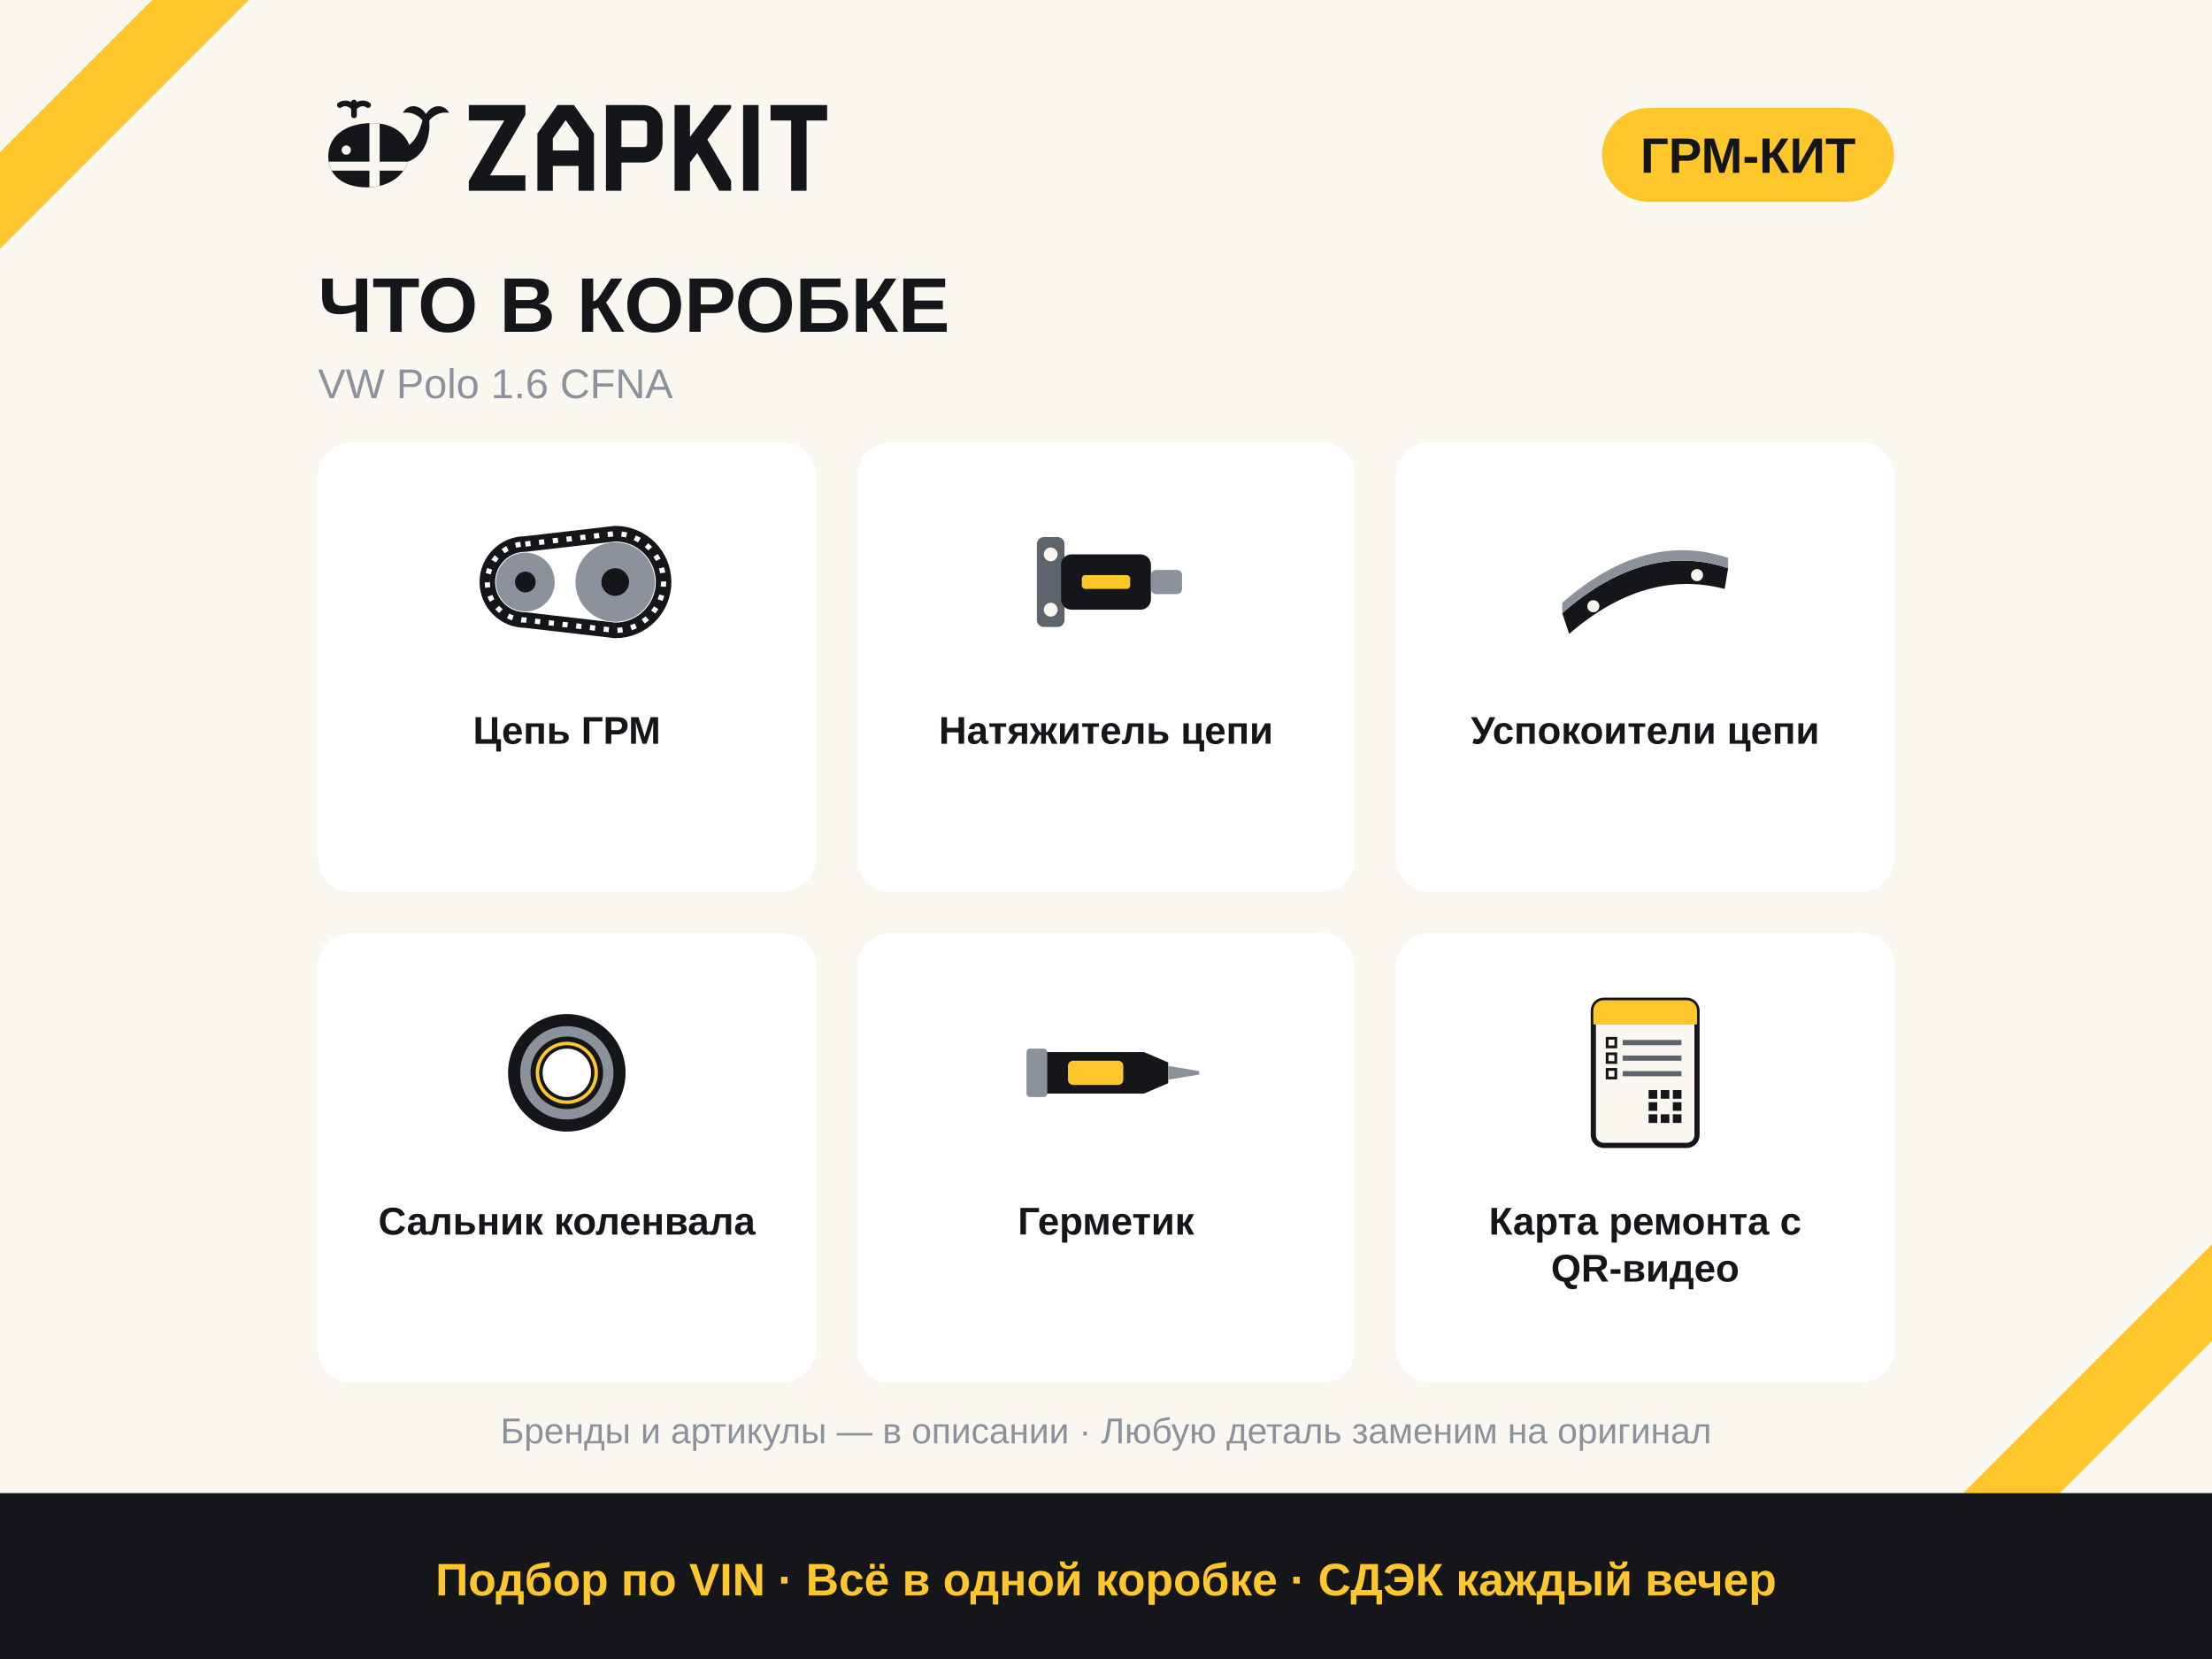
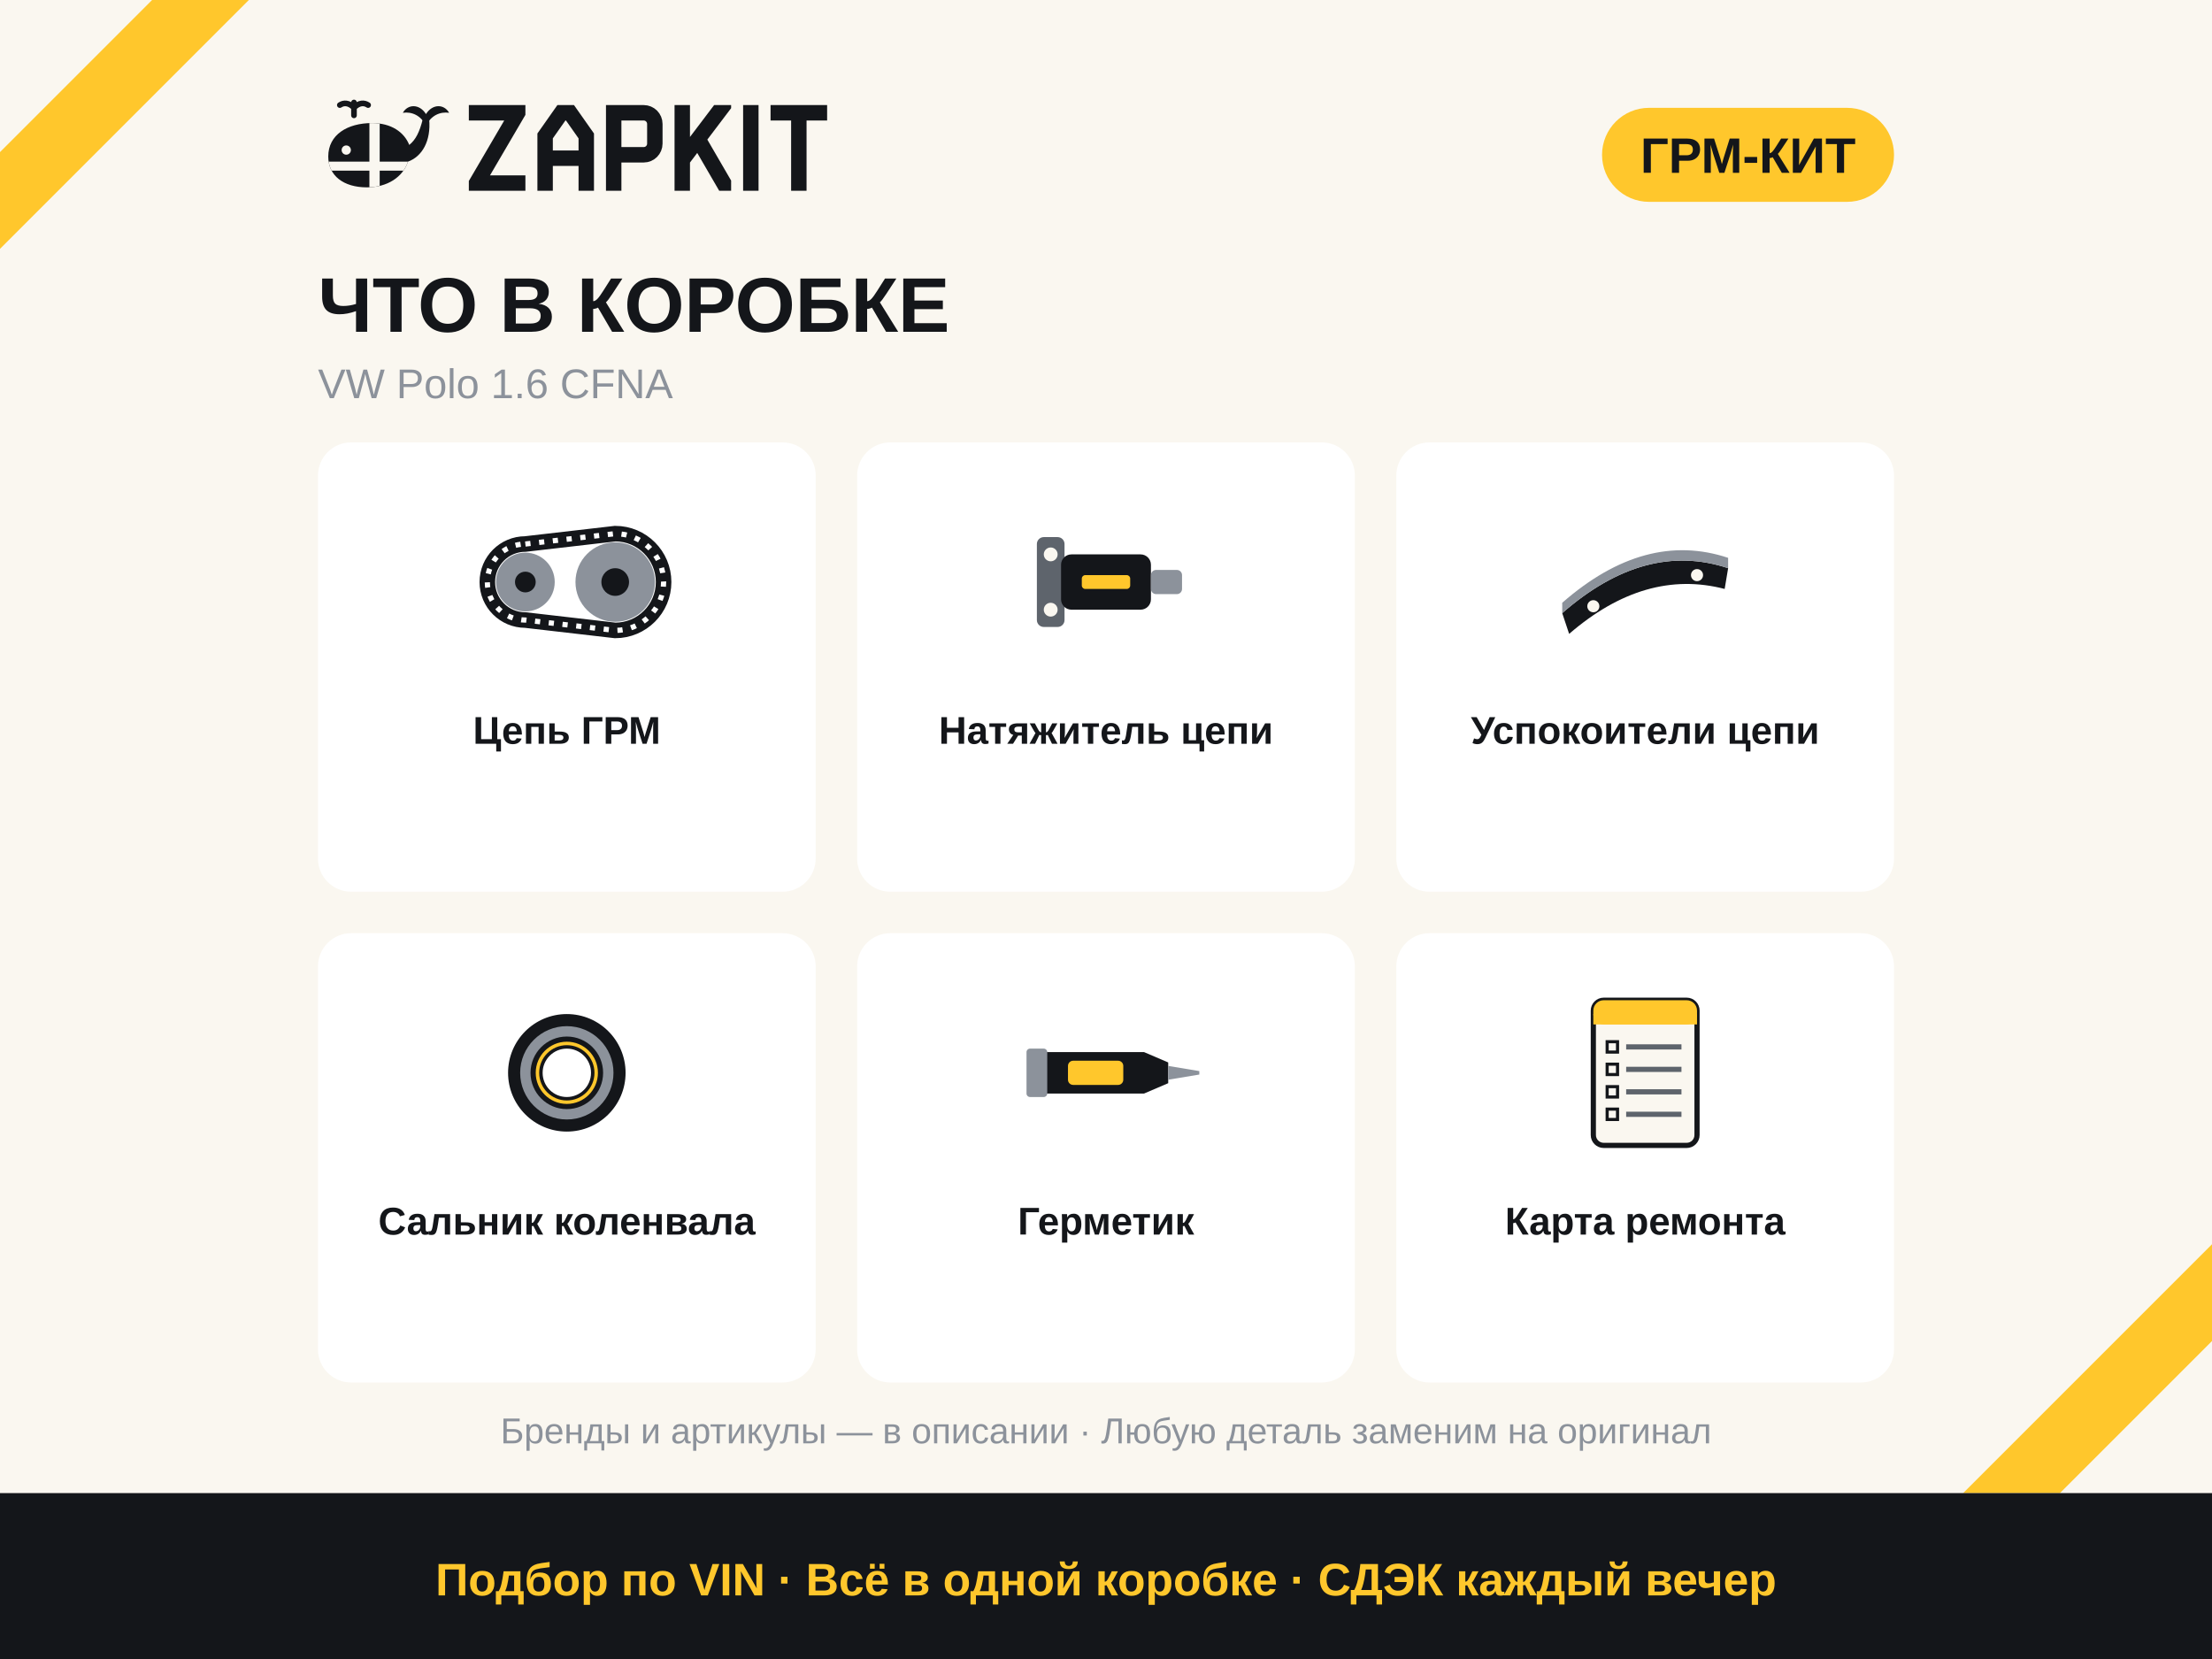
<svg xmlns="http://www.w3.org/2000/svg" viewBox="0 0 1600 1200" width="1600" height="1200" role="img" aria-label="Что в коробке: ГРМ-КИТ VW Polo 1.6 CFNA">
  <rect width="1600" height="1200" fill="#FAF7F0" />
  <path d="M0,110 L110,0 H180 L0,180 Z" fill="#FFC72C" />
  <path d="M1600,900 L1420,1080 H1490 L1600,970 Z" fill="#FFC72C" />
  <g transform="translate(230 76) scale(0.62)">
    <g transform="translate(0 -30) scale(1.5)">
      <defs>
-         <clipPath id="wb-i18h">
+         <clipPath id="wb-i19h">
          <path d="M8,60 C8,43 23,34 42,34 C57,34 67,41 71,51 C76,47 79,41 81.5,31 L86.5,31 C88,48 81,60 70,64 C66,76 54,84 38,84 C20,84 8,75 8,60 Z" />
        </clipPath>
      </defs>
      <path fill="#14161A" d="M8,60 C8,43 23,34 42,34 C57,34 67,41 71,51 C76,47 79,41 81.5,31 L86.5,31 C88,48 81,60 70,64 C66,76 54,84 38,84 C20,84 8,75 8,60 Z" />
      <path fill="#14161A" d="M84,36 C80,28 73,25 66,26 C70,19 79,19 84,27 C89,19 98,19 102,26 C95,25 88,28 84,36 Z" />
-       <g clip-path="url(#wb-i18h)" fill="#FAF7F0">
+       <g clip-path="url(#wb-i19h)" fill="#FAF7F0">
        <rect x="40" y="30" width="8" height="60" />
        <rect x="0" y="64" width="90" height="7" />
      </g>
      <circle cx="22" cy="55" r="3.6" fill="#FAF7F0" />
      <path d="M28,28 V18 M28,22 C24,18 20,18 17,20 M28,22 C32,18 36,18 39,20" fill="none" stroke="#14161A" stroke-width="4.4" stroke-linecap="round" />
    </g>
    <g transform="translate(176 0)">
      <defs>
-         <clipPath id="c66-i18h">
+         <clipPath id="c66-i19h">
          <rect width="66" height="100" />
        </clipPath>
-         <clipPath id="c18-i18h">
+         <clipPath id="c18-i19h">
          <rect width="18" height="100" />
        </clipPath>
      </defs>
      <g transform="translate(0 0)">
-         <path clip-path="url(#c66-i18h)" d="M0,9 H57 L9,91 H66" fill="none" stroke="#14161A" stroke-width="18" stroke-linejoin="miter" stroke-miterlimit="10" />
+         <path clip-path="url(#c66-i19h)" d="M0,9 H57 L9,91 H66" fill="none" stroke="#14161A" stroke-width="18" stroke-linejoin="miter" stroke-miterlimit="10" />
      </g>
      <g transform="translate(80 0)">
-         <path clip-path="url(#c66-i18h)" d="M9,100 V36 L28,9 H38 L57,36 V100 M9,62 H57" fill="none" stroke="#14161A" stroke-width="18" stroke-linejoin="miter" stroke-miterlimit="10" />
+         <path clip-path="url(#c66-i19h)" d="M9,100 V36 L28,9 H38 L57,36 V100 M9,62 H57" fill="none" stroke="#14161A" stroke-width="18" stroke-linejoin="miter" stroke-miterlimit="10" />
      </g>
      <g transform="translate(160 0)">
-         <path clip-path="url(#c66-i18h)" d="M9,100 V9 H44 A13,13 0 0 1 57,22 V45 A13,13 0 0 1 44,58 H9" fill="none" stroke="#14161A" stroke-width="18" stroke-linejoin="miter" stroke-miterlimit="10" />
+         <path clip-path="url(#c66-i19h)" d="M9,100 V9 H44 A13,13 0 0 1 57,22 V45 A13,13 0 0 1 44,58 H9" fill="none" stroke="#14161A" stroke-width="18" stroke-linejoin="miter" stroke-miterlimit="10" />
      </g>
      <g transform="translate(240 0)">
-         <path clip-path="url(#c66-i18h)" d="M9,0 V100 M9,64 L62,-6 M30,44 L66,106" fill="none" stroke="#14161A" stroke-width="18" stroke-linejoin="miter" stroke-miterlimit="10" />
+         <path clip-path="url(#c66-i19h)" d="M9,0 V100 M9,64 L62,-6 M30,44 L66,106" fill="none" stroke="#14161A" stroke-width="18" stroke-linejoin="miter" stroke-miterlimit="10" />
      </g>
      <g transform="translate(320 0)">
-         <path clip-path="url(#c18-i18h)" d="M9,0 V100" fill="none" stroke="#14161A" stroke-width="18" stroke-linejoin="miter" stroke-miterlimit="10" />
+         <path clip-path="url(#c18-i19h)" d="M9,0 V100" fill="none" stroke="#14161A" stroke-width="18" stroke-linejoin="miter" stroke-miterlimit="10" />
      </g>
      <g transform="translate(352 0)">
-         <path clip-path="url(#c66-i18h)" d="M0,9 H66 M33,9 V100" fill="none" stroke="#14161A" stroke-width="18" stroke-linejoin="miter" stroke-miterlimit="10" />
+         <path clip-path="url(#c66-i19h)" d="M0,9 H66 M33,9 V100" fill="none" stroke="#14161A" stroke-width="18" stroke-linejoin="miter" stroke-miterlimit="10" />
      </g>
    </g>
  </g>
  <rect x="1158.8" y="78" width="211.2" height="68" rx="34" fill="#FFC72C" />
  <text x="1264.4" y="125" font-family="'Liberation Sans', Arial, Helvetica, sans-serif" font-size="36" font-weight="700" fill="#14161A" text-anchor="middle">ГРМ-КИТ</text>
  <text x="230" y="240" font-family="'Liberation Sans', Arial, Helvetica, sans-serif" font-size="56" font-weight="700" fill="#14161A" text-anchor="start">ЧТО В КОРОБКЕ</text>
  <text x="230" y="288" font-family="'Liberation Sans', Arial, Helvetica, sans-serif" font-size="30" font-weight="400" fill="#8C929B" text-anchor="start">VW Polo 1.6 CFNA</text>
  <rect x="230.0" y="320.0" width="360.0" height="325.0" rx="24" fill="#FFFFFF" />
  <g transform="translate(335.0 346.0) scale(1.25)">
    <circle cx="36" cy="60" r="17" fill="#8C929B" />
    <circle cx="36" cy="60" r="6" fill="#14161A" />
    <circle cx="88" cy="60" r="23" fill="#8C929B" />
    <circle cx="88" cy="60" r="8" fill="#14161A" />
    <path d="M36,38 L88,32 A28,28 0 0 1 88,88 L36,82 A22,22 0 0 1 36,38 Z" fill="none" stroke="#14161A" stroke-width="9" />
    <path d="M36,38 L88,32 A28,28 0 0 1 88,88 L36,82 A22,22 0 0 1 36,38 Z" fill="none" stroke="#FFFFFF" stroke-width="3" stroke-dasharray="3 5" />
  </g>
  <text x="410.0" y="538.0" font-family="'Liberation Sans', Arial, Helvetica, sans-serif" font-size="28" font-weight="700" fill="#14161A" text-anchor="middle">Цепь ГРМ</text>
  <rect x="620.0" y="320.0" width="360.0" height="325.0" rx="24" fill="#FFFFFF" />
  <g transform="translate(725.0 346.0) scale(1.25)">
    <rect x="20" y="34" width="16" height="52" rx="4" fill="#5E646C" />
    <circle cx="28" cy="44" r="4" fill="#FAF7F0" />
    <circle cx="28" cy="76" r="4" fill="#FAF7F0" />
    <rect x="34" y="44" width="52" height="32" rx="6" fill="#14161A" />
    <rect x="86" y="53" width="18" height="14" rx="3" fill="#8C929B" />
    <rect x="46" y="56" width="28" height="8" rx="2" fill="#FFC72C" />
  </g>
  <text x="800.0" y="538.0" font-family="'Liberation Sans', Arial, Helvetica, sans-serif" font-size="28" font-weight="700" fill="#14161A" text-anchor="middle">Натяжитель цепи</text>
  <rect x="1010.0" y="320.0" width="360.0" height="325.0" rx="24" fill="#FFFFFF" />
  <g transform="translate(1115.0 346.0) scale(1.25)">
    <path d="M12,78 Q60,36 108,52 L106,64 Q60,52 16,90 Z" fill="#14161A" />
    <path d="M12,72 Q60,30 108,46 L108,52 Q60,36 12,78 Z" fill="#8C929B" />
    <circle cx="30" cy="74" r="3.5" fill="#FAF7F0" />
    <circle cx="90" cy="56" r="3.5" fill="#FAF7F0" />
  </g>
  <text x="1190.0" y="538.0" font-family="'Liberation Sans', Arial, Helvetica, sans-serif" font-size="28" font-weight="700" fill="#14161A" text-anchor="middle">Успокоители цепи</text>
  <rect x="230.0" y="675.0" width="360.0" height="325.0" rx="24" fill="#FFFFFF" />
  <g transform="translate(335.0 701.0) scale(1.25)">
    <path fill="#14161A" fill-rule="evenodd" d="M26,60 a34,34 0 1 0 68,0 a34,34 0 1 0 -68,0 Z M46,60 a14,14 0 1 0 28,0 a14,14 0 1 0 -28,0 Z" />
    <circle cx="60" cy="60" r="24" fill="none" stroke="#8C929B" stroke-width="6" />
    <circle cx="60" cy="60" r="17" fill="none" stroke="#FFC72C" stroke-width="2" />
  </g>
  <text x="410.0" y="893.0" font-family="'Liberation Sans', Arial, Helvetica, sans-serif" font-size="28" font-weight="700" fill="#14161A" text-anchor="middle">Сальник коленвала</text>
  <rect x="620.0" y="675.0" width="360.0" height="325.0" rx="24" fill="#FFFFFF" />
  <g transform="translate(725.0 701.0) scale(1.25)">
    <path d="M24,48 H82 L96,54 V66 L82,72 H24 Z" fill="#14161A" />
    <rect x="14" y="46" width="12" height="28" rx="2" fill="#8C929B" />
    <path d="M96,56 L114,59 V61 L96,64 Z" fill="#8C929B" />
    <rect x="38" y="53" width="32" height="14" rx="3" fill="#FFC72C" />
  </g>
  <text x="800.0" y="893.0" font-family="'Liberation Sans', Arial, Helvetica, sans-serif" font-size="28" font-weight="700" fill="#14161A" text-anchor="middle">Герметик</text>
  <rect x="1010.0" y="675.0" width="360.0" height="325.0" rx="24" fill="#FFFFFF" />
  <g transform="translate(1115.0 701.0) scale(1.25)">
    <rect x="30" y="18" width="60" height="84" rx="6" fill="#FAF7F0" stroke="#14161A" stroke-width="3" />
    <rect x="30" y="18" width="60" height="14" rx="6" fill="#FFC72C" />
    <rect x="30" y="26" width="60" height="6" fill="#FFC72C" />
-     <rect x="38" y="40" width="5" height="5" fill="none" stroke="#14161A" stroke-width="1.6" />
-     <rect x="47" y="41" width="34" height="3" fill="#5E646C" />
-     <rect x="38" y="49" width="5" height="5" fill="none" stroke="#14161A" stroke-width="1.6" />
-     <rect x="47" y="50" width="34" height="3" fill="#5E646C" />
-     <rect x="38" y="58" width="5" height="5" fill="none" stroke="#14161A" stroke-width="1.6" />
-     <rect x="47" y="59" width="34" height="3" fill="#5E646C" />
-     <rect x="62" y="70" width="5" height="5" fill="#14161A" />
-     <rect x="69" y="70" width="5" height="5" fill="#14161A" />
-     <rect x="76" y="70" width="5" height="5" fill="#14161A" />
-     <rect x="62" y="77" width="5" height="5" fill="#14161A" />
-     <rect x="76" y="77" width="5" height="5" fill="#14161A" />
-     <rect x="62" y="84" width="5" height="5" fill="#14161A" />
-     <rect x="69" y="84" width="5" height="5" fill="#14161A" />
-     <rect x="76" y="84" width="5" height="5" fill="#14161A" />
+     <rect x="38" y="42" width="6" height="6" fill="none" stroke="#14161A" stroke-width="1.8" />
+     <rect x="49" y="43.5" width="32" height="3" fill="#5E646C" />
+     <rect x="38" y="55" width="6" height="6" fill="none" stroke="#14161A" stroke-width="1.8" />
+     <rect x="49" y="56.5" width="32" height="3" fill="#5E646C" />
+     <rect x="38" y="68" width="6" height="6" fill="none" stroke="#14161A" stroke-width="1.8" />
+     <rect x="49" y="69.5" width="32" height="3" fill="#5E646C" />
+     <rect x="38" y="81" width="6" height="6" fill="none" stroke="#14161A" stroke-width="1.8" />
+     <rect x="49" y="82.5" width="32" height="3" fill="#5E646C" />
  </g>
-   <text x="1190.0" y="893.0" font-family="'Liberation Sans', Arial, Helvetica, sans-serif" font-size="28" font-weight="700" fill="#14161A" text-anchor="middle">Карта ремонта с</text>
-   <text x="1190.0" y="927.0" font-family="'Liberation Sans', Arial, Helvetica, sans-serif" font-size="28" font-weight="700" fill="#14161A" text-anchor="middle">QR-видео</text>
+   <text x="1190.0" y="893.0" font-family="'Liberation Sans', Arial, Helvetica, sans-serif" font-size="28" font-weight="700" fill="#14161A" text-anchor="middle">Карта ремонта</text>
  <text x="800.0" y="1044" font-family="'Liberation Sans', Arial, Helvetica, sans-serif" font-size="26" font-weight="400" fill="#8C929B" text-anchor="middle">Бренды и артикулы — в описании · Любую деталь заменим на оригинал</text>
  <rect y="1080" width="1600" height="120" fill="#14161A" />
  <text x="800.0" y="1154" font-family="'Liberation Sans', Arial, Helvetica, sans-serif" font-size="33" font-weight="700" fill="#FFC72C" text-anchor="middle">Подбор по VIN · Всё в одной коробке · СДЭК каждый вечер</text>
</svg>
